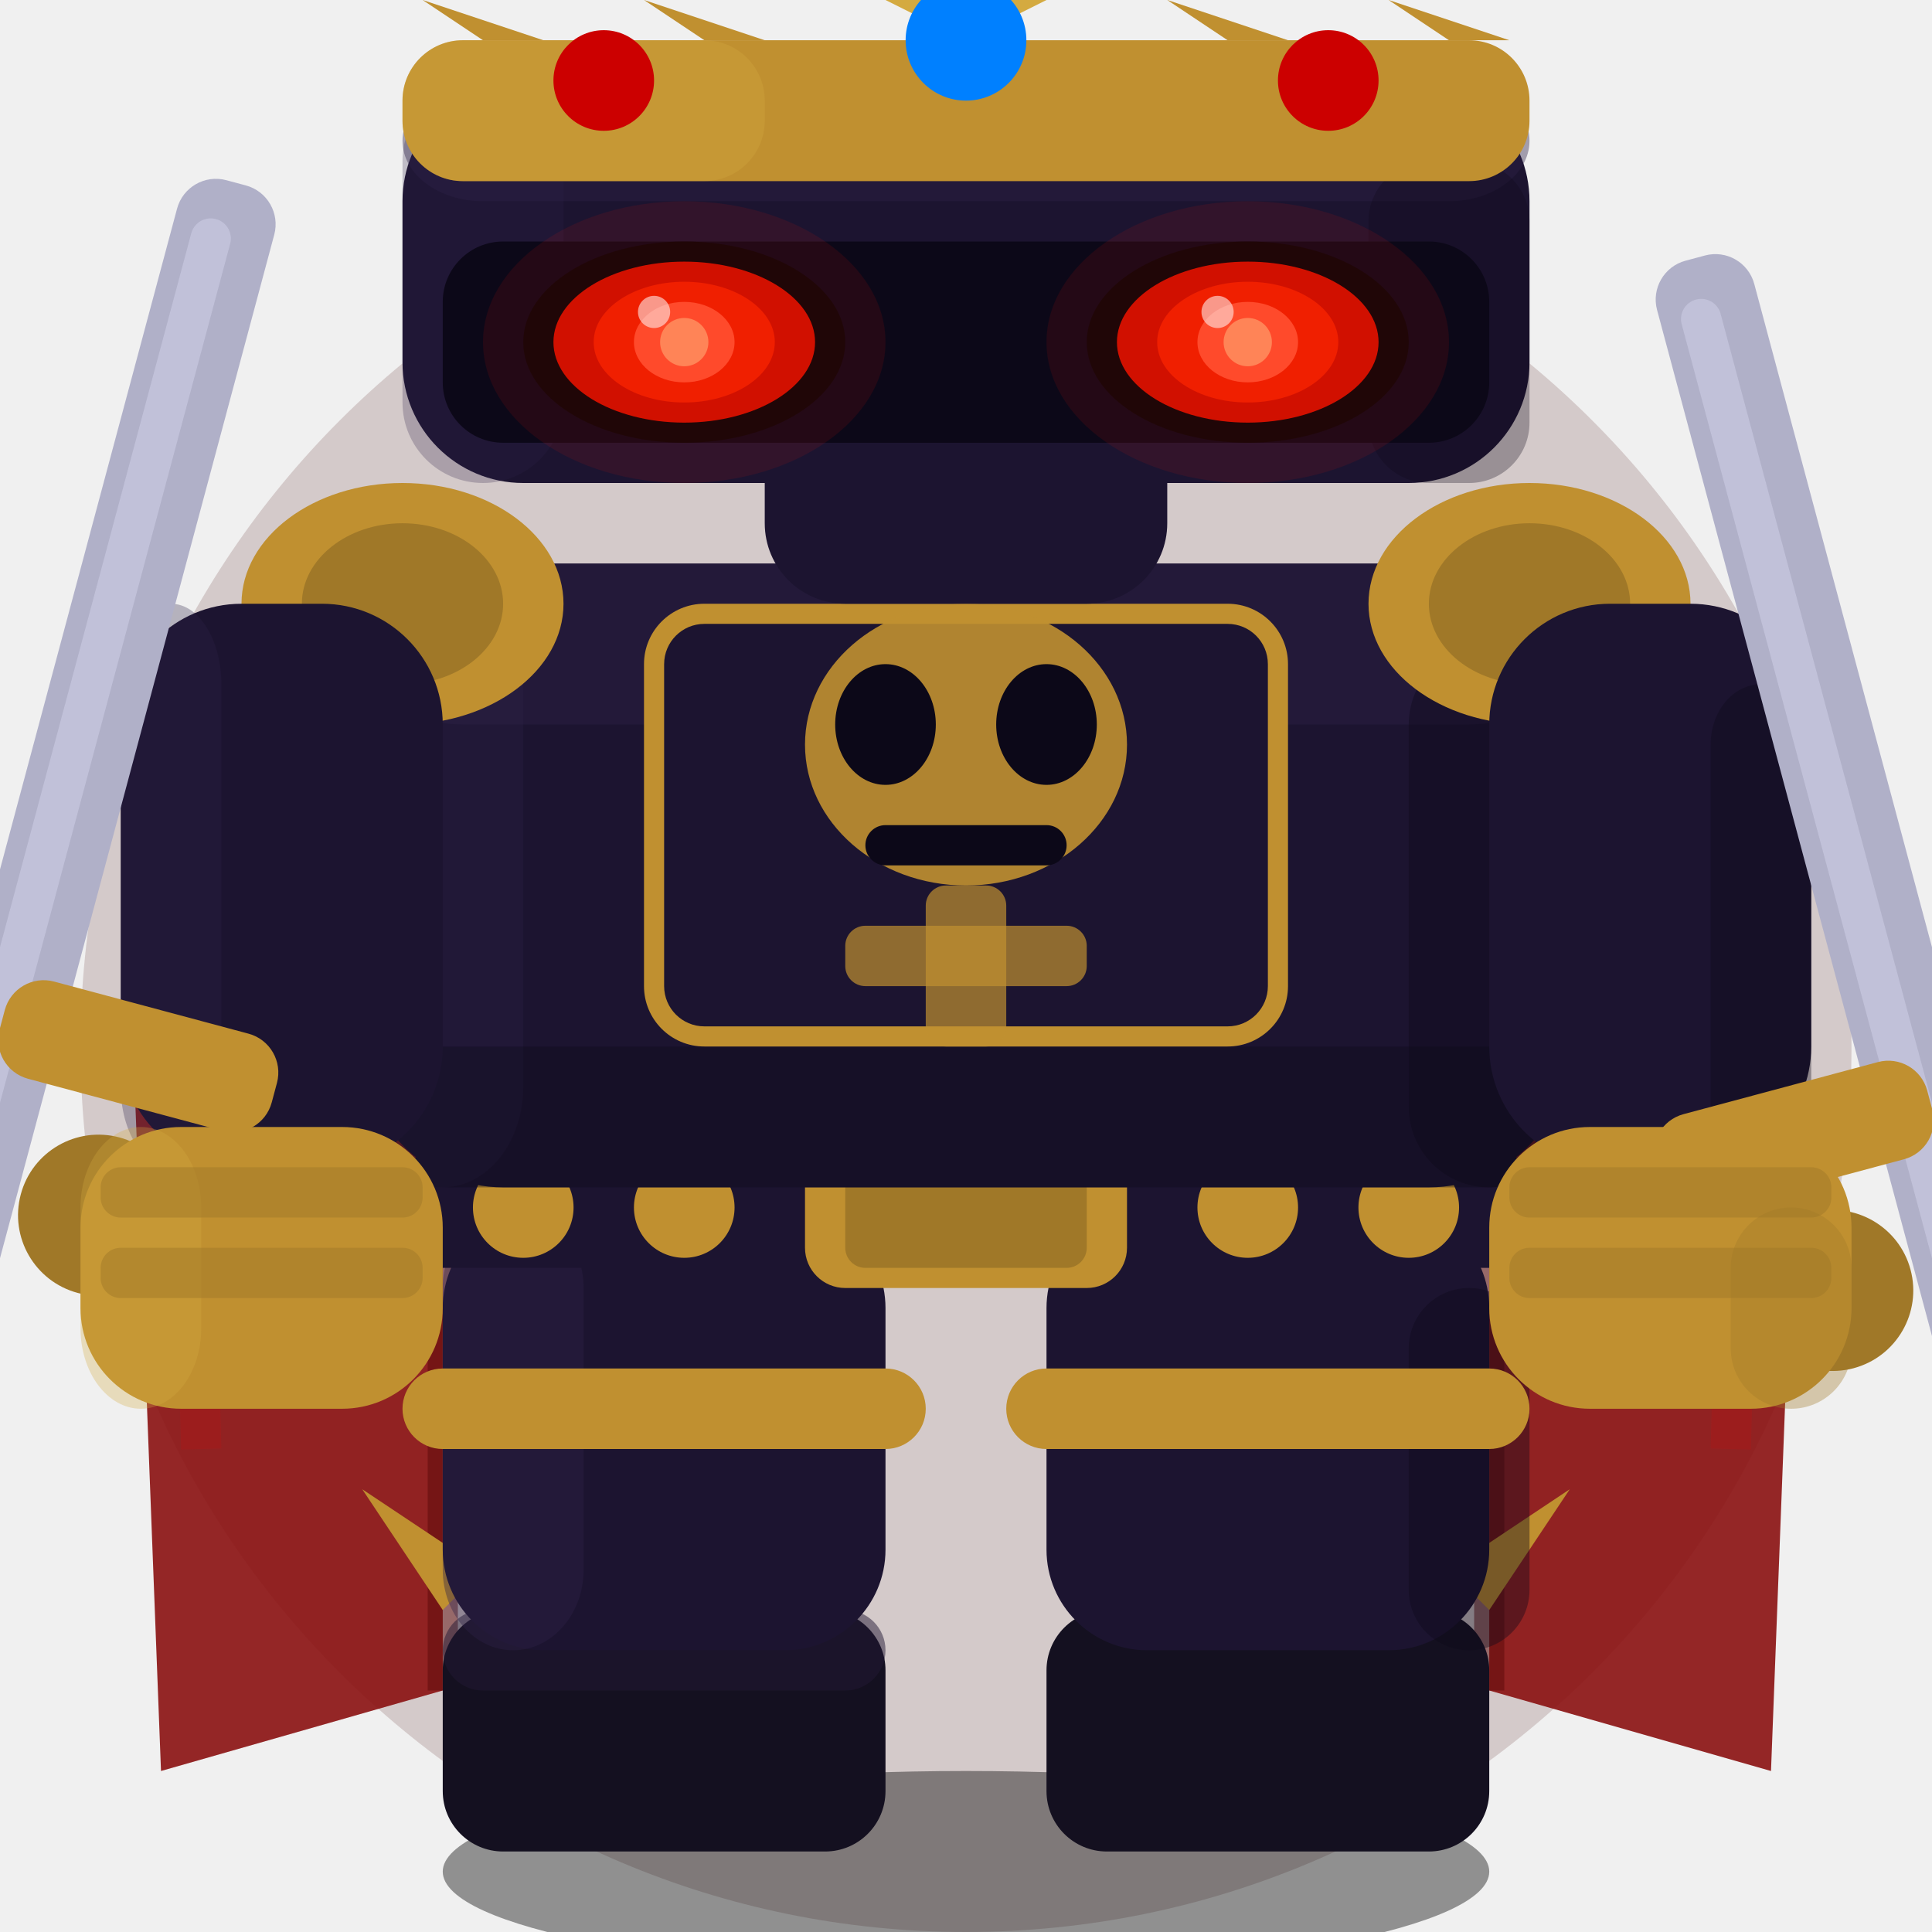
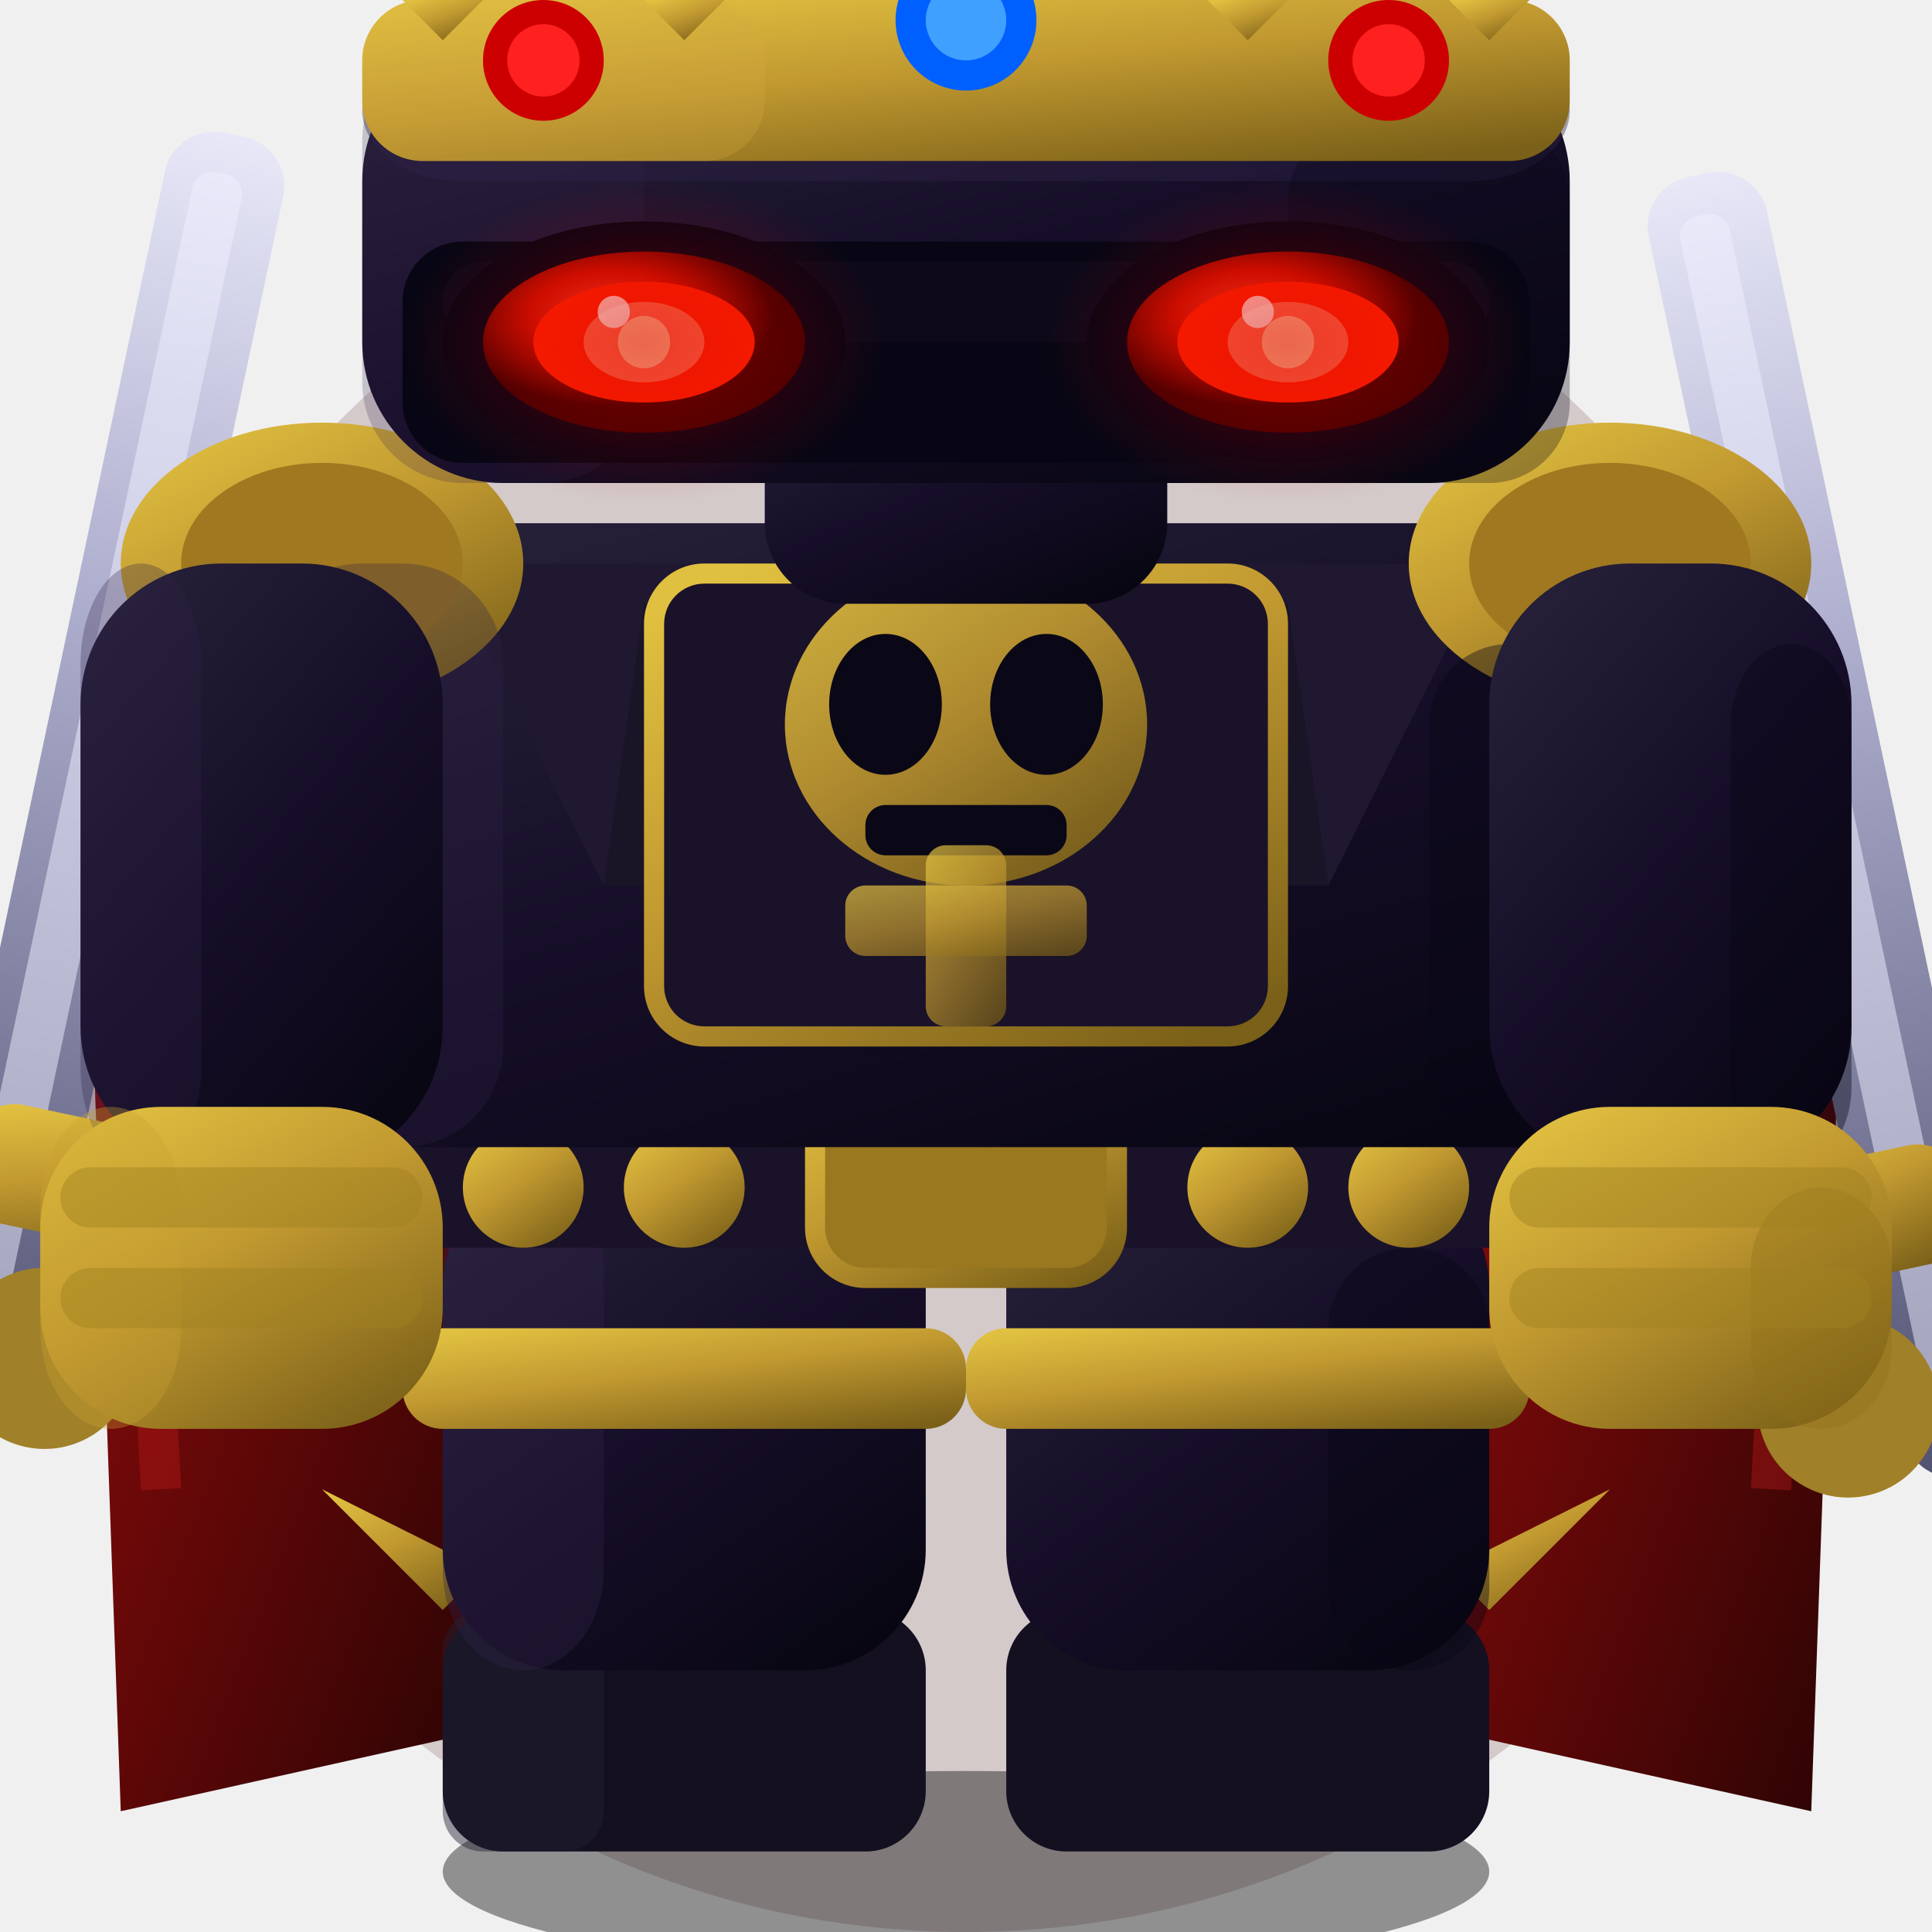
<svg xmlns="http://www.w3.org/2000/svg" viewBox="0 0 96 96">
+   <defs>
+     <linearGradient id="ar" x1="15%" y1="0%" x2="85%" y2="100%">
+       <stop offset="0%" stop-color="#262038" />
+       <stop offset="50%" stop-color="#160E28" />
+       <stop offset="100%" stop-color="#080612" />
+     </linearGradient>
+     <linearGradient id="gd" x1="15%" y1="0%" x2="85%" y2="100%">
+       <stop offset="0%" stop-color="#E0C040" />
+       <stop offset="45%" stop-color="#C09830" />
+       <stop offset="100%" stop-color="#7A6018" />
+     </linearGradient>
+     <linearGradient id="cp" x1="10%" y1="0%" x2="90%" y2="100%">
+       <stop offset="0%" stop-color="#9A1010" />
+       <stop offset="50%" stop-color="#6A0808" />
+       <stop offset="100%" stop-color="#300404" />
+     </linearGradient>
+     <linearGradient id="sw" x1="0%" y1="0%" x2="0%" y2="100%">
+       <stop offset="0%" stop-color="#E8E8F8" />
+       <stop offset="35%" stop-color="#B0B0D0" />
+       <stop offset="100%" stop-color="#505070" />
+     </linearGradient>
+     <radialGradient id="ey" cx="40%" cy="35%">
+       <stop offset="0%" stop-color="#FF4020" />
+       <stop offset="50%" stop-color="#CC1000" />
+       <stop offset="100%" stop-color="#400000" />
+     </radialGradient>
+     <radialGradient id="gl" cx="50%" cy="50%">
+       <stop offset="0%" stop-color="#CC0000" stop-opacity="0.4" />
+       <stop offset="100%" stop-color="#CC0000" stop-opacity="0" />
+     </radialGradient>
+   </defs>
  <circle cx="48" cy="52" r="44" fill="#400000" opacity="0.16" />
  <ellipse cx="48" cy="93" rx="26" ry="5" fill="#000" opacity="0.4" />
-   <path d="M16,28 L6,36 L8,88 L22,84 L22,44 Z" fill="#8A1010" opacity="0.9" />
-   <path d="M80,28 L90,36 L88,88 L74,84 L74,44 Z" fill="#8A1010" opacity="0.9" />
-   <path d="M16,28 L9,36 L10,72" stroke="#A81818" stroke-width="2" fill="none" opacity="0.5" />
-   <path d="M80,28 L87,36 L86,72" stroke="#A81818" stroke-width="2" fill="none" opacity="0.5" />
-   <path d="M22,44 L22,84" stroke="#5A0808" stroke-width="1.5" fill="none" opacity="0.5" />
-   <path d="M74,44 L74,84" stroke="#5A0808" stroke-width="1.5" fill="none" opacity="0.5" />
-   <rect x="22" y="80" width="22" height="12" rx="3" fill="#141020" />
-   <rect x="52" y="80" width="22" height="12" rx="3" fill="#141020" />
-   <rect x="22" y="80" width="22" height="4" rx="2" fill="#221834" opacity="0.5" />
-   <polygon points="22,80 18,74 24,78" fill="#C09030" />
-   <polygon points="74,80 78,74 72,78" fill="#C09030" />
-   <rect x="22" y="60" width="22" height="22" rx="5" fill="#1C1430" />
-   <rect x="52" y="60" width="22" height="22" rx="5" fill="#1C1430" />
-   <rect x="22" y="60" width="7" height="22" rx="4" fill="#2C2046" opacity="0.4" />
-   <rect x="70" y="64" width="6" height="18" rx="3" fill="#0C0818" opacity="0.4" />
-   <rect x="20" y="68" width="26" height="4" rx="2" fill="#C09030" />
-   <rect x="50" y="68" width="26" height="4" rx="2" fill="#C09030" />
-   <rect x="20" y="57" width="56" height="6" rx="2" fill="#1C1430" />
-   <rect x="40" y="56" width="16" height="8" rx="2" fill="#C09030" />
-   <rect x="42" y="57" width="12" height="6" rx="1" fill="#A07828" />
-   <circle cx="26" cy="60" r="2.5" fill="#C09030" />
-   <circle cx="34" cy="60" r="2.5" fill="#C09030" />
-   <circle cx="62" cy="60" r="2.5" fill="#C09030" />
-   <circle cx="70" cy="60" r="2.5" fill="#C09030" />
-   <rect x="18" y="28" width="60" height="31" rx="7" fill="#1C1430" />
-   <rect x="18" y="28" width="60" height="8" rx="5" fill="#2C2046" opacity="0.4" />
-   <rect x="18" y="28" width="8" height="31" rx="5" fill="#2C2046" opacity="0.3" />
-   <rect x="70" y="32" width="8" height="27" rx="4" fill="#0C0818" opacity="0.4" />
-   <rect x="18" y="52" width="60" height="7" rx="4" fill="#0C0818" opacity="0.35" />
-   <rect x="32" y="30" width="32" height="22" rx="3" fill="#C09030" />
-   <rect x="33" y="31" width="30" height="20" rx="2" fill="#1C1430" />
-   <ellipse cx="48" cy="37" rx="8" ry="7" fill="#C09030" opacity="0.9" />
-   <ellipse cx="44" cy="36" rx="2.5" ry="3" fill="#0C0818" />
-   <ellipse cx="52" cy="36" rx="2.5" ry="3" fill="#0C0818" />
-   <rect x="43" y="41" width="10" height="2" rx="1" fill="#0C0818" />
-   <rect x="46" y="44" width="4" height="8" rx="1" fill="#C09030" opacity="0.7" />
-   <rect x="42" y="46" width="12" height="3" rx="1" fill="#C09030" opacity="0.7" />
-   <ellipse cx="20" cy="30" rx="8" ry="6" fill="#C09030" />
-   <ellipse cx="76" cy="30" rx="8" ry="6" fill="#C09030" />
-   <ellipse cx="20" cy="30" rx="5" ry="4" fill="#A07828" />
-   <ellipse cx="76" cy="30" rx="5" ry="4" fill="#A07828" />
-   <rect x="6" y="30" width="16" height="28" rx="6" fill="#1C1430" />
-   <rect x="6" y="30" width="5" height="28" rx="4" fill="#2C2046" opacity="0.3" />
-   <rect x="74" y="30" width="16" height="28" rx="6" fill="#1C1430" />
-   <rect x="85" y="34" width="5" height="24" rx="3" fill="#0C0818" opacity="0.35" />
-   <rect x="2" y="8" width="5" height="58" rx="2" fill="#B0B0C8" transform="rotate(15,4,36)" />
-   <rect x="3" y="10" width="2" height="54" rx="1" fill="#D0D0E8" opacity="0.55" transform="rotate(15,4,36)" />
-   <rect x="0" y="50" width="14" height="5" rx="2" fill="#C09030" transform="rotate(15,7,52)" />
-   <circle cx="6" cy="60" r="4" fill="#A07828" transform="rotate(15,4,56)" />
-   <rect x="89" y="12" width="5" height="58" rx="2" fill="#B0B0C8" transform="rotate(-15,91,40)" />
-   <rect x="90" y="14" width="2" height="54" rx="1" fill="#D0D0E8" opacity="0.55" transform="rotate(-15,91,40)" />
-   <rect x="82" y="54" width="14" height="5" rx="2" fill="#C09030" transform="rotate(-15,89,56)" />
-   <circle cx="90" cy="64" r="4" fill="#A07828" transform="rotate(-15,91,60)" />
-   <rect x="4" y="56" width="18" height="14" rx="5" fill="#C09030" />
-   <rect x="4" y="56" width="6" height="14" rx="4" fill="#D4AA40" opacity="0.3" />
-   <rect x="74" y="56" width="18" height="14" rx="5" fill="#C09030" />
-   <rect x="86" y="60" width="6" height="10" rx="3" fill="#A07828" opacity="0.35" />
-   <rect x="5" y="58" width="16" height="2.5" rx="1" fill="#A07828" opacity="0.5" />
-   <rect x="5" y="62" width="16" height="2.5" rx="1" fill="#A07828" opacity="0.5" />
-   <rect x="75" y="58" width="16" height="2.5" rx="1" fill="#A07828" opacity="0.5" />
-   <rect x="75" y="62" width="16" height="2.5" rx="1" fill="#A07828" opacity="0.5" />
-   <rect x="38" y="20" width="20" height="10" rx="4" fill="#1C1430" />
-   <rect x="26" y="8" width="44" height="16" rx="5" fill="#14100A" />
-   <rect x="20" y="4" width="56" height="20" rx="6" fill="#1C1430" />
-   <rect x="20" y="4" width="56" height="6" rx="4" fill="#2C2046" opacity="0.4" />
-   <rect x="20" y="4" width="8" height="20" rx="4" fill="#2C2046" opacity="0.25" />
-   <rect x="68" y="8" width="8" height="16" rx="3" fill="#0C0818" opacity="0.3" />
-   <rect x="20" y="2" width="56" height="7" rx="3" fill="#C09030" />
-   <rect x="20" y="2" width="18" height="7" rx="3" fill="#D4AA40" opacity="0.3" />
-   <polygon points="24,2 21,0 27,2" fill="#C09030" />
-   <polygon points="35,2 32,0 38,2" fill="#C09030" />
-   <polygon points="48,0 44,0 52,0" fill="#D4AA40" />
-   <polygon points="48,2 44,0 52,0" fill="#D4AA40" />
-   <polygon points="61,2 58,0 64,2" fill="#C09030" />
-   <polygon points="72,2 69,0 75,2" fill="#C09030" />
-   <circle cx="30" cy="4" r="2.5" fill="#CC0000" />
-   <circle cx="48" cy="2" r="3" fill="#0080FF" />
-   <circle cx="66" cy="4" r="2.5" fill="#CC0000" />
-   <rect x="22" y="12" width="52" height="10" rx="3" fill="#0C0818" />
-   <ellipse cx="34" cy="17" rx="8" ry="5" fill="#080408" />
-   <ellipse cx="34" cy="17" rx="6.5" ry="4" fill="#CC1000" />
-   <ellipse cx="34" cy="17" rx="4.5" ry="3" fill="#EE2000" />
-   <ellipse cx="34" cy="17" rx="2.5" ry="2" fill="#FF5030" />
-   <circle cx="34" cy="17" r="1.2" fill="#FF9060" />
-   <circle cx="32.5" cy="15.5" r="0.8" fill="#FFF" opacity="0.6" />
-   <ellipse cx="34" cy="17" rx="10" ry="7" fill="#FF1000" opacity="0.1" />
-   <ellipse cx="62" cy="17" rx="8" ry="5" fill="#080408" />
-   <ellipse cx="62" cy="17" rx="6.5" ry="4" fill="#CC1000" />
-   <ellipse cx="62" cy="17" rx="4.5" ry="3" fill="#EE2000" />
-   <ellipse cx="62" cy="17" rx="2.5" ry="2" fill="#FF5030" />
-   <circle cx="62" cy="17" r="1.2" fill="#FF9060" />
-   <circle cx="60.5" cy="15.5" r="0.8" fill="#FFF" opacity="0.6" />
-   <ellipse cx="62" cy="17" rx="10" ry="7" fill="#FF1000" opacity="0.1" />
+   <path d="M16,26 L4,34 L6,90 L24,86 L24,42 Z" fill="url(#cp)" />
+   <path d="M16,26 L6,36 L8,74" stroke="#B81818" stroke-width="2" opacity="0.4" fill="none" />
+   <path d="M24,42 L24,86" stroke="#580808" stroke-width="1.5" opacity="0.5" fill="none" />
+   <path d="M80,26 L92,34 L90,90 L72,86 L72,42 Z" fill="url(#cp)" />
+   <path d="M80,26 L90,36 L88,74" stroke="#B81818" stroke-width="2" opacity="0.4" fill="none" />
+   <path d="M72,42 L72,86" stroke="#580808" stroke-width="1.5" opacity="0.5" fill="none" />
+   <rect x="2" y="6" width="6" height="66" rx="2.5" fill="url(#sw)" transform="rotate(12,5,38)" />
+   <rect x="3.5" y="8" width="2.5" height="62" rx="1" fill="#F0F0FF" opacity="0.5" transform="rotate(12,5,38)" />
+   <rect x="-2" y="56" width="16" height="6" rx="2.5" fill="url(#gd)" transform="rotate(12,6,59)" />
+   <circle cx="3" cy="68" r="4.5" fill="#A08028" transform="rotate(12,5,64)" />
+   <rect x="88" y="8" width="6" height="66" rx="2.5" fill="url(#sw)" transform="rotate(-12,91,40)" />
+   <rect x="89.5" y="10" width="2.5" height="62" rx="1" fill="#F0F0FF" opacity="0.5" transform="rotate(-12,91,40)" />
+   <rect x="82" y="58" width="16" height="6" rx="2.5" fill="url(#gd)" transform="rotate(-12,90,61)" />
+   <circle cx="91" cy="70" r="4.5" fill="#A08028" transform="rotate(-12,91,66)" />
+   <rect x="22" y="80" width="24" height="12" rx="3" fill="#141020" />
+   <rect x="50" y="80" width="24" height="12" rx="3" fill="#141020" />
+   <rect x="22" y="80" width="8" height="12" rx="2" fill="#222034" opacity="0.45" />
+   <polygon points="22,80 16,74 24,78" fill="url(#gd)" />
+   <polygon points="74,80 80,74 72,78" fill="url(#gd)" />
+   <rect x="22" y="58" width="24" height="25" rx="6" fill="url(#ar)" />
+   <rect x="50" y="58" width="24" height="25" rx="6" fill="url(#ar)" />
+   <rect x="22" y="58" width="8" height="25" rx="5" fill="#302248" opacity="0.35" />
+   <rect x="66" y="62" width="8" height="21" rx="4" fill="#080614" opacity="0.4" />
+   <rect x="20" y="66" width="28" height="5" rx="2" fill="url(#gd)" />
+   <rect x="48" y="66" width="28" height="5" rx="2" fill="url(#gd)" />
+   <rect x="18" y="55" width="60" height="7" rx="2" fill="#1A1228" />
+   <rect x="40" y="53" width="16" height="11" rx="3" fill="url(#gd)" />
+   <rect x="41" y="54" width="14" height="9" rx="2" fill="#9A7820" />
+   <circle cx="26" cy="59" r="3" fill="url(#gd)" />
+   <circle cx="34" cy="59" r="3" fill="url(#gd)" />
+   <circle cx="62" cy="59" r="3" fill="url(#gd)" />
+   <circle cx="70" cy="59" r="3" fill="url(#gd)" />
+   <path d="M16,26 C14,28 13,40 13,57 L83,57 C83,40 82,28 80,26 Z" fill="url(#ar)" />
+   <path d="M22,28 L30,44 L66,44 L74,28 Z" fill="#201830" />
+   <path d="M30,44 L32,30 L64,30 L66,44 Z" fill="#161022" opacity="0.6" />
+   <rect x="32" y="28" width="32" height="24" rx="3" fill="url(#gd)" />
+   <rect x="33" y="29" width="30" height="22" rx="2" fill="#1A1228" />
+   <ellipse cx="48" cy="36" rx="9" ry="8" fill="url(#gd)" opacity="0.9" />
+   <ellipse cx="44" cy="35" rx="2.8" ry="3.5" fill="#0A0816" />
+   <ellipse cx="52" cy="35" rx="2.8" ry="3.5" fill="#0A0816" />
+   <rect x="43" y="40" width="10" height="2.5" rx="1" fill="#0A0816" />
+   <rect x="46" y="42" width="4" height="9" rx="1" fill="url(#gd)" opacity="0.7" />
+   <rect x="42" y="44" width="12" height="3.5" rx="1" fill="url(#gd)" opacity="0.7" />
+   <ellipse cx="16" cy="28" rx="10" ry="7" fill="url(#gd)" />
+   <ellipse cx="16" cy="28" rx="7" ry="5" fill="#A07820" />
+   <ellipse cx="80" cy="28" rx="10" ry="7" fill="url(#gd)" />
+   <ellipse cx="80" cy="28" rx="7" ry="5" fill="#A07820" />
+   <rect x="13" y="28" width="12" height="29" rx="5" fill="#302248" opacity="0.3" />
+   <rect x="71" y="32" width="12" height="25" rx="4" fill="#080614" opacity="0.4" />
+   <rect x="4" y="28" width="18" height="30" rx="7" fill="url(#ar)" />
+   <rect x="4" y="28" width="6" height="30" rx="5" fill="#302248" opacity="0.3" />
+   <rect x="74" y="28" width="18" height="30" rx="7" fill="url(#ar)" />
+   <rect x="86" y="32" width="6" height="26" rx="4" fill="#080614" opacity="0.4" />
+   <rect x="2" y="55" width="20" height="16" rx="6" fill="url(#gd)" />
+   <rect x="2" y="55" width="7" height="16" rx="5" fill="#C8A030" opacity="0.35" />
+   <rect x="74" y="55" width="20" height="16" rx="6" fill="url(#gd)" />
+   <rect x="87" y="59" width="7" height="12" rx="4" fill="#907018" opacity="0.35" />
+   <rect x="3" y="58" width="18" height="3" rx="1.5" fill="#A08020" opacity="0.45" />
+   <rect x="3" y="63" width="18" height="3" rx="1.5" fill="#A08020" opacity="0.45" />
+   <rect x="75" y="58" width="18" height="3" rx="1.5" fill="#A08020" opacity="0.45" />
+   <rect x="75" y="63" width="18" height="3" rx="1.5" fill="#A08020" opacity="0.45" />
+   <rect x="38" y="18" width="20" height="12" rx="4" fill="url(#ar)" />
+   <rect x="24" y="4" width="48" height="18" rx="5" fill="#14101A" />
+   <rect x="18" y="2" width="60" height="22" rx="7" fill="url(#ar)" />
+   <rect x="18" y="2" width="60" height="7" rx="5" fill="#302248" opacity="0.4" />
+   <rect x="18" y="2" width="14" height="22" rx="5" fill="#302248" opacity="0.22" />
+   <rect x="64" y="6" width="14" height="18" rx="4" fill="#080614" opacity="0.3" />
+   <rect x="18" y="0" width="60" height="8" rx="3" fill="url(#gd)" />
+   <rect x="18" y="0" width="20" height="8" rx="3" fill="#D4AA40" opacity="0.28" />
+   <polygon points="22,0 19,0 25,0 21,-6" fill="url(#gd)" />
+   <polygon points="22,2 20,0 24,0" fill="url(#gd)" />
+   <polygon points="34,0 31,0 37,0 33,-7" fill="url(#gd)" />
+   <polygon points="34,2 32,0 36,0" fill="url(#gd)" />
+   <polygon points="48,-2 44,0 52,0" fill="#E8D040" />
+   <polygon points="62,0 59,0 65,0 61,-7" fill="url(#gd)" />
+   <polygon points="62,2 60,0 64,0" fill="url(#gd)" />
+   <polygon points="74,0 71,0 77,0 73,-6" fill="url(#gd)" />
+   <polygon points="74,2 72,0 76,0" fill="url(#gd)" />
+   <circle cx="27" cy="3" r="3" fill="#CC0000" />
+   <circle cx="27" cy="3" r="1.8" fill="#FF2020" />
+   <circle cx="48" cy="1" r="3.5" fill="#0060FF" />
+   <circle cx="48" cy="1" r="2" fill="#40A0FF" />
+   <circle cx="69" cy="3" r="3" fill="#CC0000" />
+   <circle cx="69" cy="3" r="1.8" fill="#FF2020" />
+   <rect x="20" y="12" width="56" height="11" rx="3" fill="#080614" />
+   <rect x="22" y="13" width="52" height="4" rx="2" fill="#0E0A1A" opacity="0.8" />
+   <ellipse cx="32" cy="17" rx="10" ry="6" fill="#060412" />
+   <ellipse cx="32" cy="17" rx="8" ry="4.5" fill="url(#ey)" />
+   <ellipse cx="32" cy="17" rx="5.5" ry="3" fill="#FF2000" />
+   <ellipse cx="32" cy="17" rx="3" ry="2" fill="#FF6040" />
+   <circle cx="32" cy="17" r="1.3" fill="#FFAA80" />
+   <circle cx="30.5" cy="15.5" r="0.8" fill="white" opacity="0.7" />
+   <ellipse cx="32" cy="17" rx="12" ry="8" fill="url(#gl)" />
+   <ellipse cx="64" cy="17" rx="10" ry="6" fill="#060412" />
+   <ellipse cx="64" cy="17" rx="8" ry="4.5" fill="url(#ey)" />
+   <ellipse cx="64" cy="17" rx="5.5" ry="3" fill="#FF2000" />
+   <ellipse cx="64" cy="17" rx="3" ry="2" fill="#FF6040" />
+   <circle cx="64" cy="17" r="1.3" fill="#FFAA80" />
+   <circle cx="62.5" cy="15.5" r="0.8" fill="white" opacity="0.7" />
+   <ellipse cx="64" cy="17" rx="12" ry="8" fill="url(#gl)" />
</svg>
